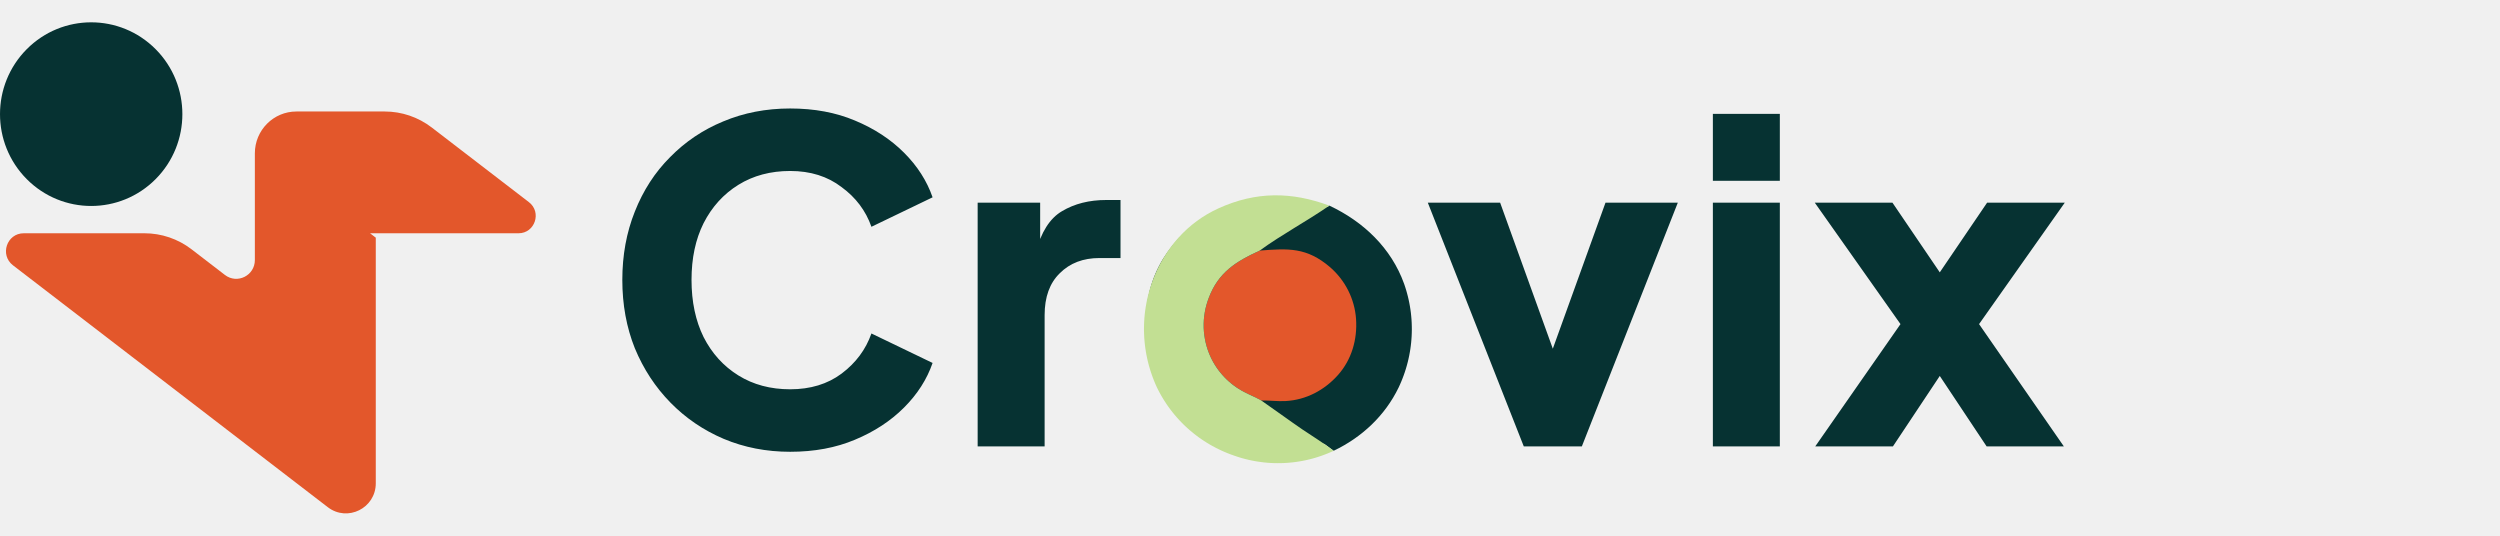
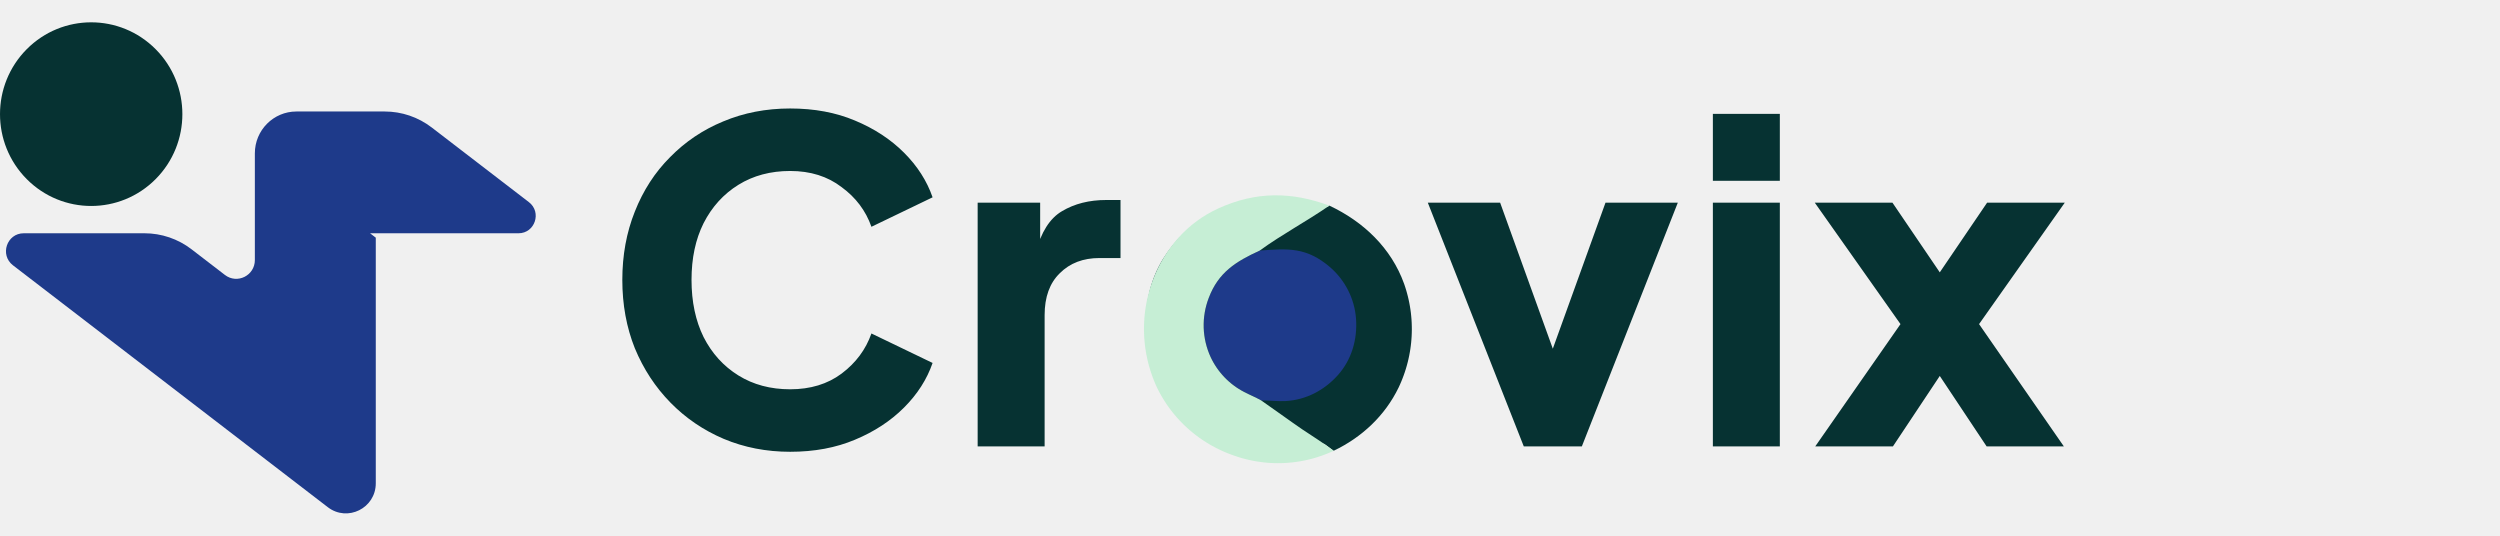
<svg xmlns="http://www.w3.org/2000/svg" width="224" height="48" viewBox="0 0 224 48" fill="none">
  <g clip-path="url(#clip0_725_724)">
-     <path d="M33.157 20.901L33.67 21.295V43.303C33.67 45.532 31.133 46.796 29.372 45.444L22.834 40.421L11.999 32.096L1.163 23.772C-0.045 22.844 0.607 20.901 2.126 20.901H12.944C14.468 20.901 15.949 21.405 17.16 22.335L20.155 24.637C21.253 25.48 22.835 24.692 22.835 23.301V13.738C22.835 11.668 24.502 9.99 26.557 9.99H34.47C35.992 9.99 37.473 10.493 38.684 11.424L47.391 18.113C48.565 19.015 47.931 20.902 46.455 20.902H33.157V20.901Z" fill="#E3572B" />
+     <path d="M33.157 20.901L33.67 21.295V43.303C33.67 45.532 31.133 46.796 29.372 45.444L22.834 40.421L11.999 32.096L1.163 23.772C-0.045 22.844 0.607 20.901 2.126 20.901H12.944C14.468 20.901 15.949 21.405 17.16 22.335L20.155 24.637C21.253 25.48 22.835 24.692 22.835 23.301V13.738C22.835 11.668 24.502 9.99 26.557 9.99H34.47C35.992 9.99 37.473 10.493 38.684 11.424L47.391 18.113C48.565 19.015 47.931 20.902 46.455 20.902H33.157V20.901Z" fill="#1e3a8a" />
    <path d="M13.948 16.045C17.138 12.832 17.138 7.623 13.948 4.41C10.757 1.197 5.584 1.197 2.393 4.41C-0.797 7.623 -0.797 12.832 2.393 16.045C5.584 19.258 10.757 19.258 13.948 16.045Z" fill="#063232" />
  </g>
  <path d="M70.8 40.48C68.667 40.48 66.68 40.093 64.84 39.32C63.027 38.547 61.44 37.467 60.08 36.08C58.72 34.693 57.653 33.067 56.88 31.2C56.133 29.333 55.76 27.293 55.76 25.08C55.76 22.867 56.133 20.827 56.88 18.96C57.627 17.067 58.68 15.44 60.04 14.08C61.4 12.693 62.987 11.627 64.8 10.88C66.64 10.107 68.64 9.72 70.8 9.72C72.96 9.72 74.893 10.08 76.6 10.8C78.333 11.52 79.8 12.48 81 13.68C82.2 14.88 83.053 16.213 83.56 17.68L78.08 20.32C77.573 18.88 76.68 17.693 75.4 16.76C74.147 15.8 72.613 15.32 70.8 15.32C69.04 15.32 67.493 15.733 66.16 16.56C64.827 17.387 63.787 18.533 63.04 20C62.32 21.44 61.96 23.133 61.96 25.08C61.96 27.027 62.32 28.733 63.04 30.2C63.787 31.667 64.827 32.813 66.16 33.64C67.493 34.467 69.04 34.88 70.8 34.88C72.613 34.88 74.147 34.413 75.4 33.48C76.68 32.52 77.573 31.32 78.08 29.88L83.56 32.52C83.053 33.987 82.2 35.32 81 36.52C79.8 37.72 78.333 38.68 76.6 39.4C74.893 40.12 72.96 40.48 70.8 40.48ZM87.598 40V18.16H93.198V23.4L92.798 22.64C93.278 20.8 94.065 19.56 95.158 18.92C96.278 18.253 97.598 17.92 99.118 17.92H100.398V23.12H98.518C97.052 23.12 95.865 23.573 94.958 24.48C94.052 25.36 93.598 26.613 93.598 28.24V40H87.598ZM114.368 40.48C112.208 40.48 110.235 39.987 108.448 39C106.688 38.013 105.275 36.667 104.208 34.96C103.168 33.227 102.648 31.267 102.648 29.08C102.648 26.867 103.168 24.907 104.208 23.2C105.275 21.493 106.688 20.147 108.448 19.16C110.235 18.173 112.208 17.68 114.368 17.68C116.528 17.68 118.488 18.173 120.248 19.16C122.008 20.147 123.408 21.493 124.448 23.2C125.515 24.907 126.048 26.867 126.048 29.08C126.048 31.267 125.515 33.227 124.448 34.96C123.408 36.667 122.008 38.013 120.248 39C118.488 39.987 116.528 40.48 114.368 40.48ZM114.368 35.08C115.461 35.08 116.408 34.827 117.208 34.32C118.035 33.813 118.675 33.107 119.128 32.2C119.608 31.293 119.848 30.253 119.848 29.08C119.848 27.907 119.608 26.88 119.128 26C118.675 25.093 118.035 24.387 117.208 23.88C116.408 23.347 115.461 23.08 114.368 23.08C113.275 23.08 112.315 23.347 111.488 23.88C110.661 24.387 110.008 25.093 109.528 26C109.075 26.88 108.848 27.907 108.848 29.08C108.848 30.253 109.075 31.293 109.528 32.2C110.008 33.107 110.661 33.813 111.488 34.32C112.315 34.827 113.275 35.08 114.368 35.08ZM136.532 40L127.932 18.16H134.412L140.372 34.68H137.892L143.852 18.16H150.332L141.732 40H136.532ZM153.473 40V18.16H159.473V40H153.473ZM153.473 16.2V10.2H159.473V16.2H153.473ZM162.644 40L170.284 29.04L162.604 18.16H169.564L175.324 26.64H172.284L178.044 18.16H185.004L177.324 29.04L184.924 40H178.004L172.364 31.52H175.244L169.604 40H162.644Z" fill="#063232" />
  <g clip-path="url(#clip1_725_724)">
    <path d="M119.109 18.423C122.169 19.858 124.657 22.227 125.808 25.428C125.841 25.521 125.873 25.616 125.903 25.71C125.934 25.805 125.963 25.9 125.992 25.995C126.02 26.091 126.048 26.186 126.073 26.282C126.1 26.378 126.124 26.475 126.148 26.571C126.172 26.668 126.195 26.765 126.216 26.862C126.237 26.959 126.257 27.056 126.276 27.154C126.296 27.252 126.313 27.349 126.33 27.448C126.346 27.546 126.362 27.644 126.376 27.742C126.39 27.841 126.403 27.939 126.415 28.038C126.426 28.137 126.437 28.236 126.446 28.335C126.456 28.434 126.464 28.533 126.471 28.632C126.478 28.731 126.483 28.83 126.488 28.93C126.492 29.029 126.495 29.128 126.497 29.228C126.5 29.327 126.5 29.426 126.5 29.526C126.5 29.625 126.498 29.725 126.495 29.824C126.492 29.924 126.488 30.023 126.483 30.122C126.478 30.221 126.471 30.32 126.463 30.42C126.456 30.519 126.447 30.618 126.437 30.717C126.427 30.816 126.415 30.915 126.403 31.013C126.39 31.112 126.377 31.21 126.362 31.309C126.347 31.407 126.33 31.505 126.313 31.603C126.296 31.701 126.277 31.799 126.258 31.896C126.238 31.994 126.217 32.091 126.195 32.188C126.173 32.285 126.15 32.382 126.125 32.478C126.1 32.574 126.075 32.67 126.048 32.766C126.021 32.862 125.993 32.958 125.964 33.053C125.935 33.148 125.905 33.243 125.873 33.337C125.842 33.431 125.809 33.525 125.775 33.619C125.742 33.713 125.706 33.806 125.67 33.899C125.634 33.992 125.597 34.084 125.559 34.176C125.521 34.268 125.481 34.359 125.441 34.45C125.4 34.541 125.359 34.632 125.316 34.722C124.094 37.247 122.023 39.185 119.495 40.39C118.613 39.701 117.608 39.1 116.682 38.468C115.444 37.623 114.242 36.733 113.01 35.881C113.743 35.869 114.47 35.972 115.205 35.931C117.03 35.828 118.665 34.959 119.87 33.611C121.114 32.221 121.625 30.414 121.501 28.575C121.494 28.464 121.483 28.354 121.469 28.244C121.456 28.134 121.44 28.024 121.421 27.915C121.402 27.806 121.381 27.698 121.357 27.589C121.333 27.481 121.306 27.374 121.277 27.267C121.247 27.16 121.215 27.054 121.18 26.949C121.146 26.843 121.109 26.739 121.069 26.635C121.029 26.532 120.987 26.43 120.942 26.328C120.897 26.226 120.85 26.126 120.8 26.027C120.75 25.928 120.698 25.83 120.643 25.734C120.589 25.637 120.532 25.542 120.472 25.448C120.413 25.354 120.351 25.262 120.287 25.171C120.223 25.08 120.158 24.99 120.089 24.902C120.021 24.815 119.951 24.729 119.878 24.645C119.806 24.56 119.731 24.478 119.655 24.397C119.578 24.317 119.5 24.238 119.419 24.161C119.339 24.084 119.256 24.009 119.172 23.936C117.085 22.153 115.445 22.245 112.869 22.45C114.862 20.999 117.08 19.831 119.109 18.423Z" fill="#063232" />
-     <path d="M112.87 22.453C115.446 22.247 117.086 22.156 119.173 23.938C119.258 24.011 119.34 24.086 119.42 24.163C119.5 24.24 119.579 24.319 119.656 24.4C119.732 24.48 119.807 24.563 119.879 24.647C119.952 24.731 120.022 24.817 120.09 24.905C120.158 24.992 120.224 25.082 120.288 25.173C120.352 25.264 120.414 25.356 120.473 25.45C120.533 25.544 120.59 25.639 120.644 25.736C120.699 25.833 120.751 25.93 120.801 26.029C120.851 26.129 120.898 26.229 120.943 26.33C120.987 26.432 121.03 26.534 121.07 26.638C121.109 26.741 121.147 26.846 121.181 26.951C121.216 27.056 121.248 27.162 121.277 27.269C121.307 27.376 121.334 27.483 121.358 27.592C121.381 27.7 121.403 27.809 121.422 27.918C121.441 28.027 121.457 28.136 121.47 28.246C121.483 28.356 121.494 28.467 121.502 28.577C121.626 30.416 121.114 32.224 119.871 33.614C118.665 34.962 117.031 35.83 115.206 35.933C114.47 35.975 113.744 35.872 113.01 35.883C112.52 35.601 111.976 35.385 111.472 35.12C111.391 35.078 111.31 35.033 111.23 34.988C111.15 34.942 111.071 34.895 110.993 34.846C110.915 34.797 110.838 34.746 110.762 34.694C110.686 34.642 110.612 34.589 110.538 34.534C110.464 34.479 110.392 34.422 110.32 34.364C110.249 34.306 110.179 34.246 110.11 34.186C110.041 34.125 109.974 34.062 109.907 33.999C109.841 33.935 109.776 33.87 109.712 33.804C109.649 33.738 109.587 33.67 109.526 33.602C109.465 33.533 109.405 33.463 109.348 33.392C109.29 33.32 109.233 33.248 109.178 33.174C109.123 33.101 109.07 33.026 109.018 32.95C108.966 32.875 108.916 32.798 108.867 32.72C108.818 32.642 108.771 32.564 108.726 32.484C108.68 32.405 108.636 32.324 108.594 32.243C108.552 32.161 108.512 32.079 108.473 31.996C108.425 31.893 108.38 31.788 108.338 31.683C108.295 31.578 108.256 31.471 108.219 31.364C108.182 31.256 108.147 31.148 108.116 31.039C108.084 30.93 108.055 30.82 108.029 30.709C108.003 30.599 107.98 30.487 107.959 30.376C107.938 30.264 107.92 30.152 107.906 30.039C107.891 29.927 107.879 29.814 107.869 29.701C107.86 29.587 107.854 29.474 107.85 29.361C107.846 29.247 107.845 29.134 107.847 29.02C107.85 28.907 107.854 28.793 107.862 28.68C107.87 28.566 107.881 28.453 107.894 28.341C107.907 28.228 107.924 28.116 107.943 28.004C107.962 27.892 107.984 27.78 108.008 27.669C108.033 27.558 108.06 27.448 108.09 27.338C108.121 27.229 108.154 27.12 108.189 27.012C108.225 26.904 108.263 26.797 108.304 26.691C109.169 24.402 110.736 23.428 112.87 22.453Z" fill="#E3572B" />
-     <path d="M119.496 40.391L119.447 40.415C119.361 40.455 119.273 40.494 119.186 40.532C119.098 40.569 119.01 40.606 118.921 40.642C118.833 40.678 118.744 40.713 118.654 40.746C118.565 40.78 118.475 40.812 118.385 40.844C118.295 40.876 118.204 40.906 118.113 40.935C118.023 40.964 117.931 40.992 117.84 41.02C117.748 41.047 117.656 41.072 117.563 41.097C117.471 41.122 117.379 41.146 117.286 41.168C117.193 41.191 117.1 41.212 117.006 41.233C116.913 41.253 116.819 41.272 116.726 41.29C116.632 41.308 116.538 41.325 116.443 41.34C116.349 41.356 116.254 41.371 116.16 41.384C116.065 41.398 115.97 41.41 115.875 41.421C115.78 41.432 115.685 41.442 115.59 41.45C115.495 41.459 115.399 41.467 115.304 41.473C115.208 41.48 115.113 41.485 115.018 41.489C114.922 41.493 114.826 41.496 114.731 41.498C114.635 41.5 114.54 41.5 114.444 41.5C114.348 41.499 114.253 41.498 114.157 41.495C114.062 41.492 113.966 41.488 113.871 41.483C113.775 41.477 113.68 41.471 113.584 41.464C113.489 41.456 113.394 41.447 113.299 41.438C113.204 41.428 113.108 41.417 113.014 41.404C112.919 41.392 112.824 41.379 112.73 41.364C112.635 41.35 112.541 41.334 112.447 41.318C112.353 41.301 112.259 41.283 112.165 41.264C112.071 41.245 111.978 41.225 111.885 41.204C111.791 41.182 111.699 41.16 111.606 41.136C111.513 41.113 111.421 41.088 111.329 41.062C111.237 41.036 111.145 41.01 111.054 40.981C110.962 40.953 110.871 40.924 110.781 40.894C110.69 40.864 110.6 40.832 110.51 40.8C110.417 40.767 110.324 40.734 110.232 40.7C110.14 40.665 110.048 40.629 109.957 40.592C109.865 40.555 109.775 40.517 109.684 40.478C109.594 40.439 109.504 40.399 109.415 40.358C109.325 40.316 109.236 40.274 109.148 40.231C109.06 40.188 108.972 40.143 108.885 40.097C108.797 40.052 108.711 40.005 108.625 39.957C108.538 39.91 108.453 39.861 108.368 39.811C108.283 39.761 108.199 39.711 108.115 39.659C108.032 39.607 107.949 39.554 107.867 39.5C107.784 39.446 107.703 39.391 107.622 39.335C107.541 39.279 107.461 39.223 107.381 39.165C107.302 39.107 107.223 39.048 107.145 38.988C107.067 38.928 106.989 38.868 106.913 38.806C106.836 38.745 106.76 38.682 106.686 38.618C106.611 38.555 106.537 38.491 106.463 38.425C106.39 38.36 106.317 38.294 106.246 38.227C106.174 38.16 106.103 38.091 106.033 38.023C105.963 37.954 105.894 37.884 105.826 37.813C105.757 37.743 105.69 37.672 105.623 37.599C105.557 37.527 105.491 37.454 105.427 37.38C105.362 37.306 105.298 37.232 105.236 37.157C105.173 37.081 105.111 37.005 105.05 36.928C104.989 36.851 104.929 36.774 104.87 36.695C104.811 36.617 104.753 36.538 104.696 36.458C104.639 36.379 104.583 36.298 104.528 36.217C104.472 36.136 104.419 36.054 104.366 35.971C104.312 35.889 104.261 35.806 104.209 35.722C104.159 35.639 104.109 35.554 104.06 35.469C104.011 35.384 103.963 35.299 103.917 35.213C103.87 35.127 103.825 35.04 103.78 34.953C103.735 34.866 103.692 34.778 103.649 34.69C103.607 34.597 103.565 34.503 103.524 34.41C103.484 34.316 103.444 34.221 103.406 34.127C103.368 34.032 103.331 33.937 103.295 33.841C103.259 33.745 103.224 33.649 103.191 33.552C103.157 33.456 103.125 33.359 103.094 33.262C103.062 33.164 103.033 33.067 103.004 32.969C102.975 32.871 102.948 32.772 102.921 32.674C102.895 32.575 102.87 32.476 102.846 32.377C102.822 32.277 102.799 32.178 102.778 32.078C102.756 31.978 102.736 31.878 102.717 31.778C102.698 31.677 102.68 31.577 102.664 31.476C102.647 31.375 102.632 31.274 102.618 31.173C102.604 31.072 102.591 30.971 102.58 30.869C102.568 30.768 102.558 30.666 102.549 30.565C102.54 30.463 102.532 30.361 102.525 30.259C102.519 30.157 102.514 30.056 102.51 29.953C102.506 29.851 102.503 29.749 102.501 29.647C102.5 29.545 102.5 29.443 102.501 29.341C102.502 29.239 102.504 29.137 102.508 29.035C102.511 28.933 102.516 28.831 102.522 28.729C102.528 28.627 102.535 28.525 102.544 28.424C102.552 28.322 102.562 28.22 102.573 28.119C102.585 28.017 102.597 27.916 102.61 27.815C102.624 27.713 102.638 27.612 102.655 27.511C102.671 27.41 102.688 27.31 102.707 27.209C102.725 27.109 102.745 27.009 102.766 26.909C102.787 26.809 102.809 26.709 102.832 26.61C102.856 26.511 102.881 26.411 102.906 26.313C102.932 26.214 102.959 26.115 102.988 26.017C103.016 25.919 103.045 25.821 103.076 25.724C103.107 25.626 103.139 25.529 103.172 25.433C103.205 25.336 103.239 25.24 103.275 25.144C104.334 22.293 106.395 19.921 109.205 18.654C112.542 17.148 115.713 17.164 119.109 18.424C117.08 19.832 114.862 21 112.87 22.452C110.736 23.428 109.169 24.401 108.304 26.691C108.263 26.797 108.225 26.904 108.189 27.012C108.154 27.12 108.121 27.228 108.091 27.338C108.061 27.447 108.033 27.558 108.008 27.669C107.984 27.779 107.962 27.891 107.943 28.003C107.924 28.115 107.908 28.227 107.894 28.34C107.881 28.453 107.87 28.566 107.862 28.679C107.855 28.792 107.85 28.906 107.848 29.02C107.845 29.133 107.846 29.246 107.85 29.36C107.854 29.474 107.86 29.587 107.869 29.7C107.879 29.813 107.891 29.926 107.906 30.039C107.921 30.151 107.938 30.264 107.959 30.375C107.98 30.487 108.003 30.598 108.029 30.709C108.055 30.819 108.084 30.929 108.116 31.038C108.148 31.148 108.182 31.256 108.219 31.363C108.256 31.471 108.295 31.577 108.338 31.683C108.38 31.788 108.425 31.893 108.473 31.996C108.512 32.079 108.552 32.161 108.594 32.242C108.636 32.324 108.68 32.404 108.726 32.484C108.771 32.564 108.818 32.642 108.867 32.72C108.916 32.798 108.966 32.874 109.018 32.95C109.07 33.026 109.123 33.1 109.178 33.174C109.233 33.248 109.289 33.32 109.348 33.391C109.405 33.462 109.465 33.532 109.526 33.601C109.587 33.67 109.649 33.738 109.712 33.804C109.776 33.87 109.841 33.935 109.907 33.998C109.974 34.062 110.041 34.124 110.11 34.185C110.179 34.246 110.249 34.306 110.32 34.364C110.392 34.422 110.464 34.478 110.538 34.533C110.612 34.588 110.686 34.642 110.762 34.694C110.838 34.746 110.915 34.797 110.993 34.846C111.071 34.895 111.15 34.942 111.23 34.987C111.31 35.033 111.391 35.077 111.473 35.12C111.976 35.385 112.52 35.6 113.01 35.883C114.242 36.735 115.445 37.624 116.682 38.47C117.609 39.102 118.614 39.702 119.496 40.391Z" fill="#C2DF93" />
+     <path d="M112.87 22.453C115.446 22.247 117.086 22.156 119.173 23.938C119.258 24.011 119.34 24.086 119.42 24.163C119.5 24.24 119.579 24.319 119.656 24.4C119.732 24.48 119.807 24.563 119.879 24.647C119.952 24.731 120.022 24.817 120.09 24.905C120.158 24.992 120.224 25.082 120.288 25.173C120.352 25.264 120.414 25.356 120.473 25.45C120.533 25.544 120.59 25.639 120.644 25.736C120.699 25.833 120.751 25.93 120.801 26.029C120.851 26.129 120.898 26.229 120.943 26.33C120.987 26.432 121.03 26.534 121.07 26.638C121.109 26.741 121.147 26.846 121.181 26.951C121.216 27.056 121.248 27.162 121.277 27.269C121.307 27.376 121.334 27.483 121.358 27.592C121.381 27.7 121.403 27.809 121.422 27.918C121.441 28.027 121.457 28.136 121.47 28.246C121.483 28.356 121.494 28.467 121.502 28.577C121.626 30.416 121.114 32.224 119.871 33.614C118.665 34.962 117.031 35.83 115.206 35.933C114.47 35.975 113.744 35.872 113.01 35.883C112.52 35.601 111.976 35.385 111.472 35.12C111.391 35.078 111.31 35.033 111.23 34.988C111.15 34.942 111.071 34.895 110.993 34.846C110.915 34.797 110.838 34.746 110.762 34.694C110.686 34.642 110.612 34.589 110.538 34.534C110.464 34.479 110.392 34.422 110.32 34.364C110.249 34.306 110.179 34.246 110.11 34.186C110.041 34.125 109.974 34.062 109.907 33.999C109.841 33.935 109.776 33.87 109.712 33.804C109.649 33.738 109.587 33.67 109.526 33.602C109.465 33.533 109.405 33.463 109.348 33.392C109.29 33.32 109.233 33.248 109.178 33.174C109.123 33.101 109.07 33.026 109.018 32.95C108.966 32.875 108.916 32.798 108.867 32.72C108.818 32.642 108.771 32.564 108.726 32.484C108.68 32.405 108.636 32.324 108.594 32.243C108.552 32.161 108.512 32.079 108.473 31.996C108.425 31.893 108.38 31.788 108.338 31.683C108.295 31.578 108.256 31.471 108.219 31.364C108.182 31.256 108.147 31.148 108.116 31.039C108.084 30.93 108.055 30.82 108.029 30.709C108.003 30.599 107.98 30.487 107.959 30.376C107.938 30.264 107.92 30.152 107.906 30.039C107.891 29.927 107.879 29.814 107.869 29.701C107.86 29.587 107.854 29.474 107.85 29.361C107.846 29.247 107.845 29.134 107.847 29.02C107.85 28.907 107.854 28.793 107.862 28.68C107.87 28.566 107.881 28.453 107.894 28.341C107.907 28.228 107.924 28.116 107.943 28.004C107.962 27.892 107.984 27.78 108.008 27.669C108.033 27.558 108.06 27.448 108.09 27.338C108.121 27.229 108.154 27.12 108.189 27.012C108.225 26.904 108.263 26.797 108.304 26.691C109.169 24.402 110.736 23.428 112.87 22.453Z" fill="#1e3a8a" />
+     <path d="M119.496 40.391L119.447 40.415C119.361 40.455 119.273 40.494 119.186 40.532C119.098 40.569 119.01 40.606 118.921 40.642C118.833 40.678 118.744 40.713 118.654 40.746C118.565 40.78 118.475 40.812 118.385 40.844C118.295 40.876 118.204 40.906 118.113 40.935C118.023 40.964 117.931 40.992 117.84 41.02C117.748 41.047 117.656 41.072 117.563 41.097C117.471 41.122 117.379 41.146 117.286 41.168C117.193 41.191 117.1 41.212 117.006 41.233C116.913 41.253 116.819 41.272 116.726 41.29C116.632 41.308 116.538 41.325 116.443 41.34C116.349 41.356 116.254 41.371 116.16 41.384C116.065 41.398 115.97 41.41 115.875 41.421C115.78 41.432 115.685 41.442 115.59 41.45C115.495 41.459 115.399 41.467 115.304 41.473C115.208 41.48 115.113 41.485 115.018 41.489C114.922 41.493 114.826 41.496 114.731 41.498C114.635 41.5 114.54 41.5 114.444 41.5C114.348 41.499 114.253 41.498 114.157 41.495C114.062 41.492 113.966 41.488 113.871 41.483C113.775 41.477 113.68 41.471 113.584 41.464C113.489 41.456 113.394 41.447 113.299 41.438C113.204 41.428 113.108 41.417 113.014 41.404C112.919 41.392 112.824 41.379 112.73 41.364C112.635 41.35 112.541 41.334 112.447 41.318C112.353 41.301 112.259 41.283 112.165 41.264C112.071 41.245 111.978 41.225 111.885 41.204C111.791 41.182 111.699 41.16 111.606 41.136C111.513 41.113 111.421 41.088 111.329 41.062C111.237 41.036 111.145 41.01 111.054 40.981C110.962 40.953 110.871 40.924 110.781 40.894C110.69 40.864 110.6 40.832 110.51 40.8C110.417 40.767 110.324 40.734 110.232 40.7C110.14 40.665 110.048 40.629 109.957 40.592C109.865 40.555 109.775 40.517 109.684 40.478C109.594 40.439 109.504 40.399 109.415 40.358C109.325 40.316 109.236 40.274 109.148 40.231C109.06 40.188 108.972 40.143 108.885 40.097C108.797 40.052 108.711 40.005 108.625 39.957C108.538 39.91 108.453 39.861 108.368 39.811C108.283 39.761 108.199 39.711 108.115 39.659C108.032 39.607 107.949 39.554 107.867 39.5C107.784 39.446 107.703 39.391 107.622 39.335C107.541 39.279 107.461 39.223 107.381 39.165C107.302 39.107 107.223 39.048 107.145 38.988C107.067 38.928 106.989 38.868 106.913 38.806C106.836 38.745 106.76 38.682 106.686 38.618C106.611 38.555 106.537 38.491 106.463 38.425C106.39 38.36 106.317 38.294 106.246 38.227C106.174 38.16 106.103 38.091 106.033 38.023C105.963 37.954 105.894 37.884 105.826 37.813C105.757 37.743 105.69 37.672 105.623 37.599C105.557 37.527 105.491 37.454 105.427 37.38C105.362 37.306 105.298 37.232 105.236 37.157C105.173 37.081 105.111 37.005 105.05 36.928C104.989 36.851 104.929 36.774 104.87 36.695C104.811 36.617 104.753 36.538 104.696 36.458C104.639 36.379 104.583 36.298 104.528 36.217C104.472 36.136 104.419 36.054 104.366 35.971C104.312 35.889 104.261 35.806 104.209 35.722C104.159 35.639 104.109 35.554 104.06 35.469C104.011 35.384 103.963 35.299 103.917 35.213C103.87 35.127 103.825 35.04 103.78 34.953C103.735 34.866 103.692 34.778 103.649 34.69C103.607 34.597 103.565 34.503 103.524 34.41C103.484 34.316 103.444 34.221 103.406 34.127C103.368 34.032 103.331 33.937 103.295 33.841C103.259 33.745 103.224 33.649 103.191 33.552C103.157 33.456 103.125 33.359 103.094 33.262C103.062 33.164 103.033 33.067 103.004 32.969C102.975 32.871 102.948 32.772 102.921 32.674C102.895 32.575 102.87 32.476 102.846 32.377C102.822 32.277 102.799 32.178 102.778 32.078C102.756 31.978 102.736 31.878 102.717 31.778C102.698 31.677 102.68 31.577 102.664 31.476C102.647 31.375 102.632 31.274 102.618 31.173C102.604 31.072 102.591 30.971 102.58 30.869C102.568 30.768 102.558 30.666 102.549 30.565C102.54 30.463 102.532 30.361 102.525 30.259C102.519 30.157 102.514 30.056 102.51 29.953C102.506 29.851 102.503 29.749 102.501 29.647C102.5 29.545 102.5 29.443 102.501 29.341C102.502 29.239 102.504 29.137 102.508 29.035C102.511 28.933 102.516 28.831 102.522 28.729C102.528 28.627 102.535 28.525 102.544 28.424C102.552 28.322 102.562 28.22 102.573 28.119C102.585 28.017 102.597 27.916 102.61 27.815C102.624 27.713 102.638 27.612 102.655 27.511C102.671 27.41 102.688 27.31 102.707 27.209C102.725 27.109 102.745 27.009 102.766 26.909C102.787 26.809 102.809 26.709 102.832 26.61C102.856 26.511 102.881 26.411 102.906 26.313C102.932 26.214 102.959 26.115 102.988 26.017C103.016 25.919 103.045 25.821 103.076 25.724C103.107 25.626 103.139 25.529 103.172 25.433C103.205 25.336 103.239 25.24 103.275 25.144C104.334 22.293 106.395 19.921 109.205 18.654C112.542 17.148 115.713 17.164 119.109 18.424C117.08 19.832 114.862 21 112.87 22.452C110.736 23.428 109.169 24.401 108.304 26.691C108.263 26.797 108.225 26.904 108.189 27.012C108.154 27.12 108.121 27.228 108.091 27.338C108.061 27.447 108.033 27.558 108.008 27.669C107.984 27.779 107.962 27.891 107.943 28.003C107.924 28.115 107.908 28.227 107.894 28.34C107.881 28.453 107.87 28.566 107.862 28.679C107.855 28.792 107.85 28.906 107.848 29.02C107.845 29.133 107.846 29.246 107.85 29.36C107.854 29.474 107.86 29.587 107.869 29.7C107.879 29.813 107.891 29.926 107.906 30.039C107.921 30.151 107.938 30.264 107.959 30.375C107.98 30.487 108.003 30.598 108.029 30.709C108.055 30.819 108.084 30.929 108.116 31.038C108.148 31.148 108.182 31.256 108.219 31.363C108.256 31.471 108.295 31.577 108.338 31.683C108.38 31.788 108.425 31.893 108.473 31.996C108.512 32.079 108.552 32.161 108.594 32.242C108.636 32.324 108.68 32.404 108.726 32.484C108.771 32.564 108.818 32.642 108.867 32.72C108.916 32.798 108.966 32.874 109.018 32.95C109.07 33.026 109.123 33.1 109.178 33.174C109.233 33.248 109.289 33.32 109.348 33.391C109.405 33.462 109.465 33.532 109.526 33.601C109.587 33.67 109.649 33.738 109.712 33.804C109.776 33.87 109.841 33.935 109.907 33.998C109.974 34.062 110.041 34.124 110.11 34.185C110.179 34.246 110.249 34.306 110.32 34.364C110.392 34.422 110.464 34.478 110.538 34.533C110.612 34.588 110.686 34.642 110.762 34.694C110.838 34.746 110.915 34.797 110.993 34.846C111.071 34.895 111.15 34.942 111.23 34.987C111.31 35.033 111.391 35.077 111.473 35.12C111.976 35.385 112.52 35.6 113.01 35.883C114.242 36.735 115.445 37.624 116.682 38.47C117.609 39.102 118.614 39.702 119.496 40.391Z" fill="#c6eed5" />
  </g>
  <defs>
    <clipPath id="clip0_725_724">
      <rect width="48" height="44" fill="white" transform="translate(0 2)" />
    </clipPath>
    <clipPath id="clip1_725_724">
      <rect width="24" height="24" fill="white" transform="translate(102.5 17.5)" />
    </clipPath>
  </defs>
</svg>
